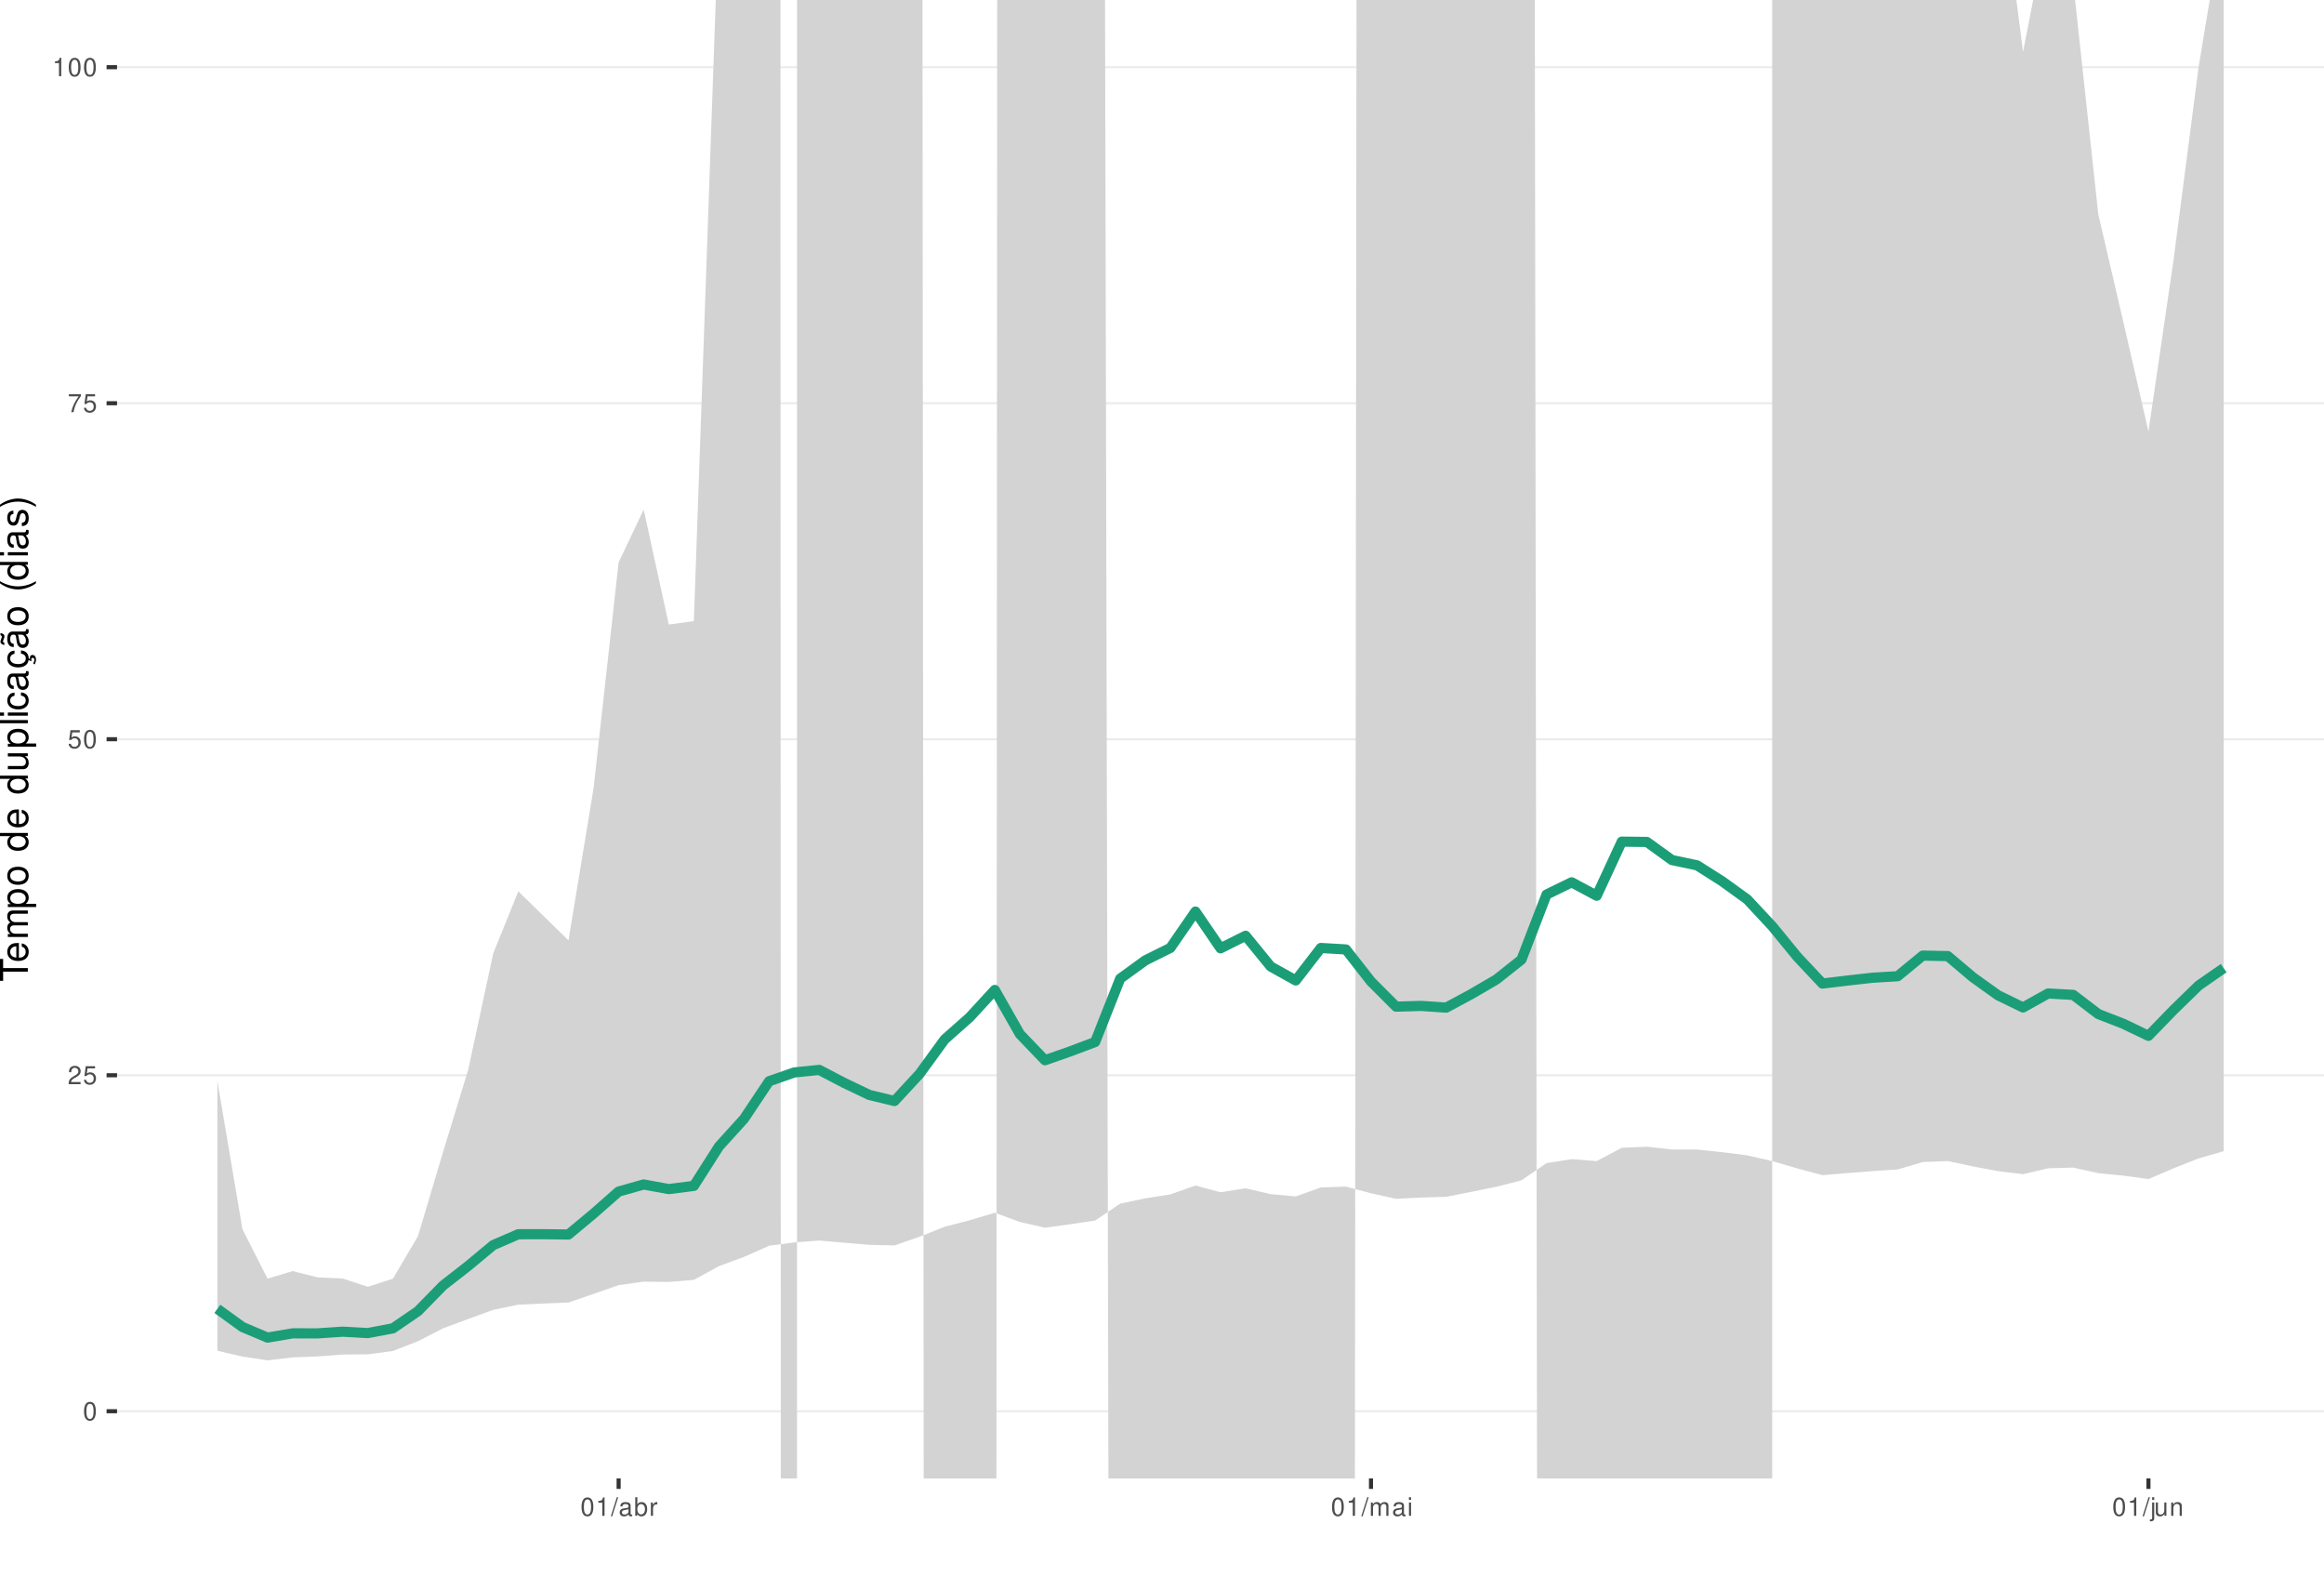
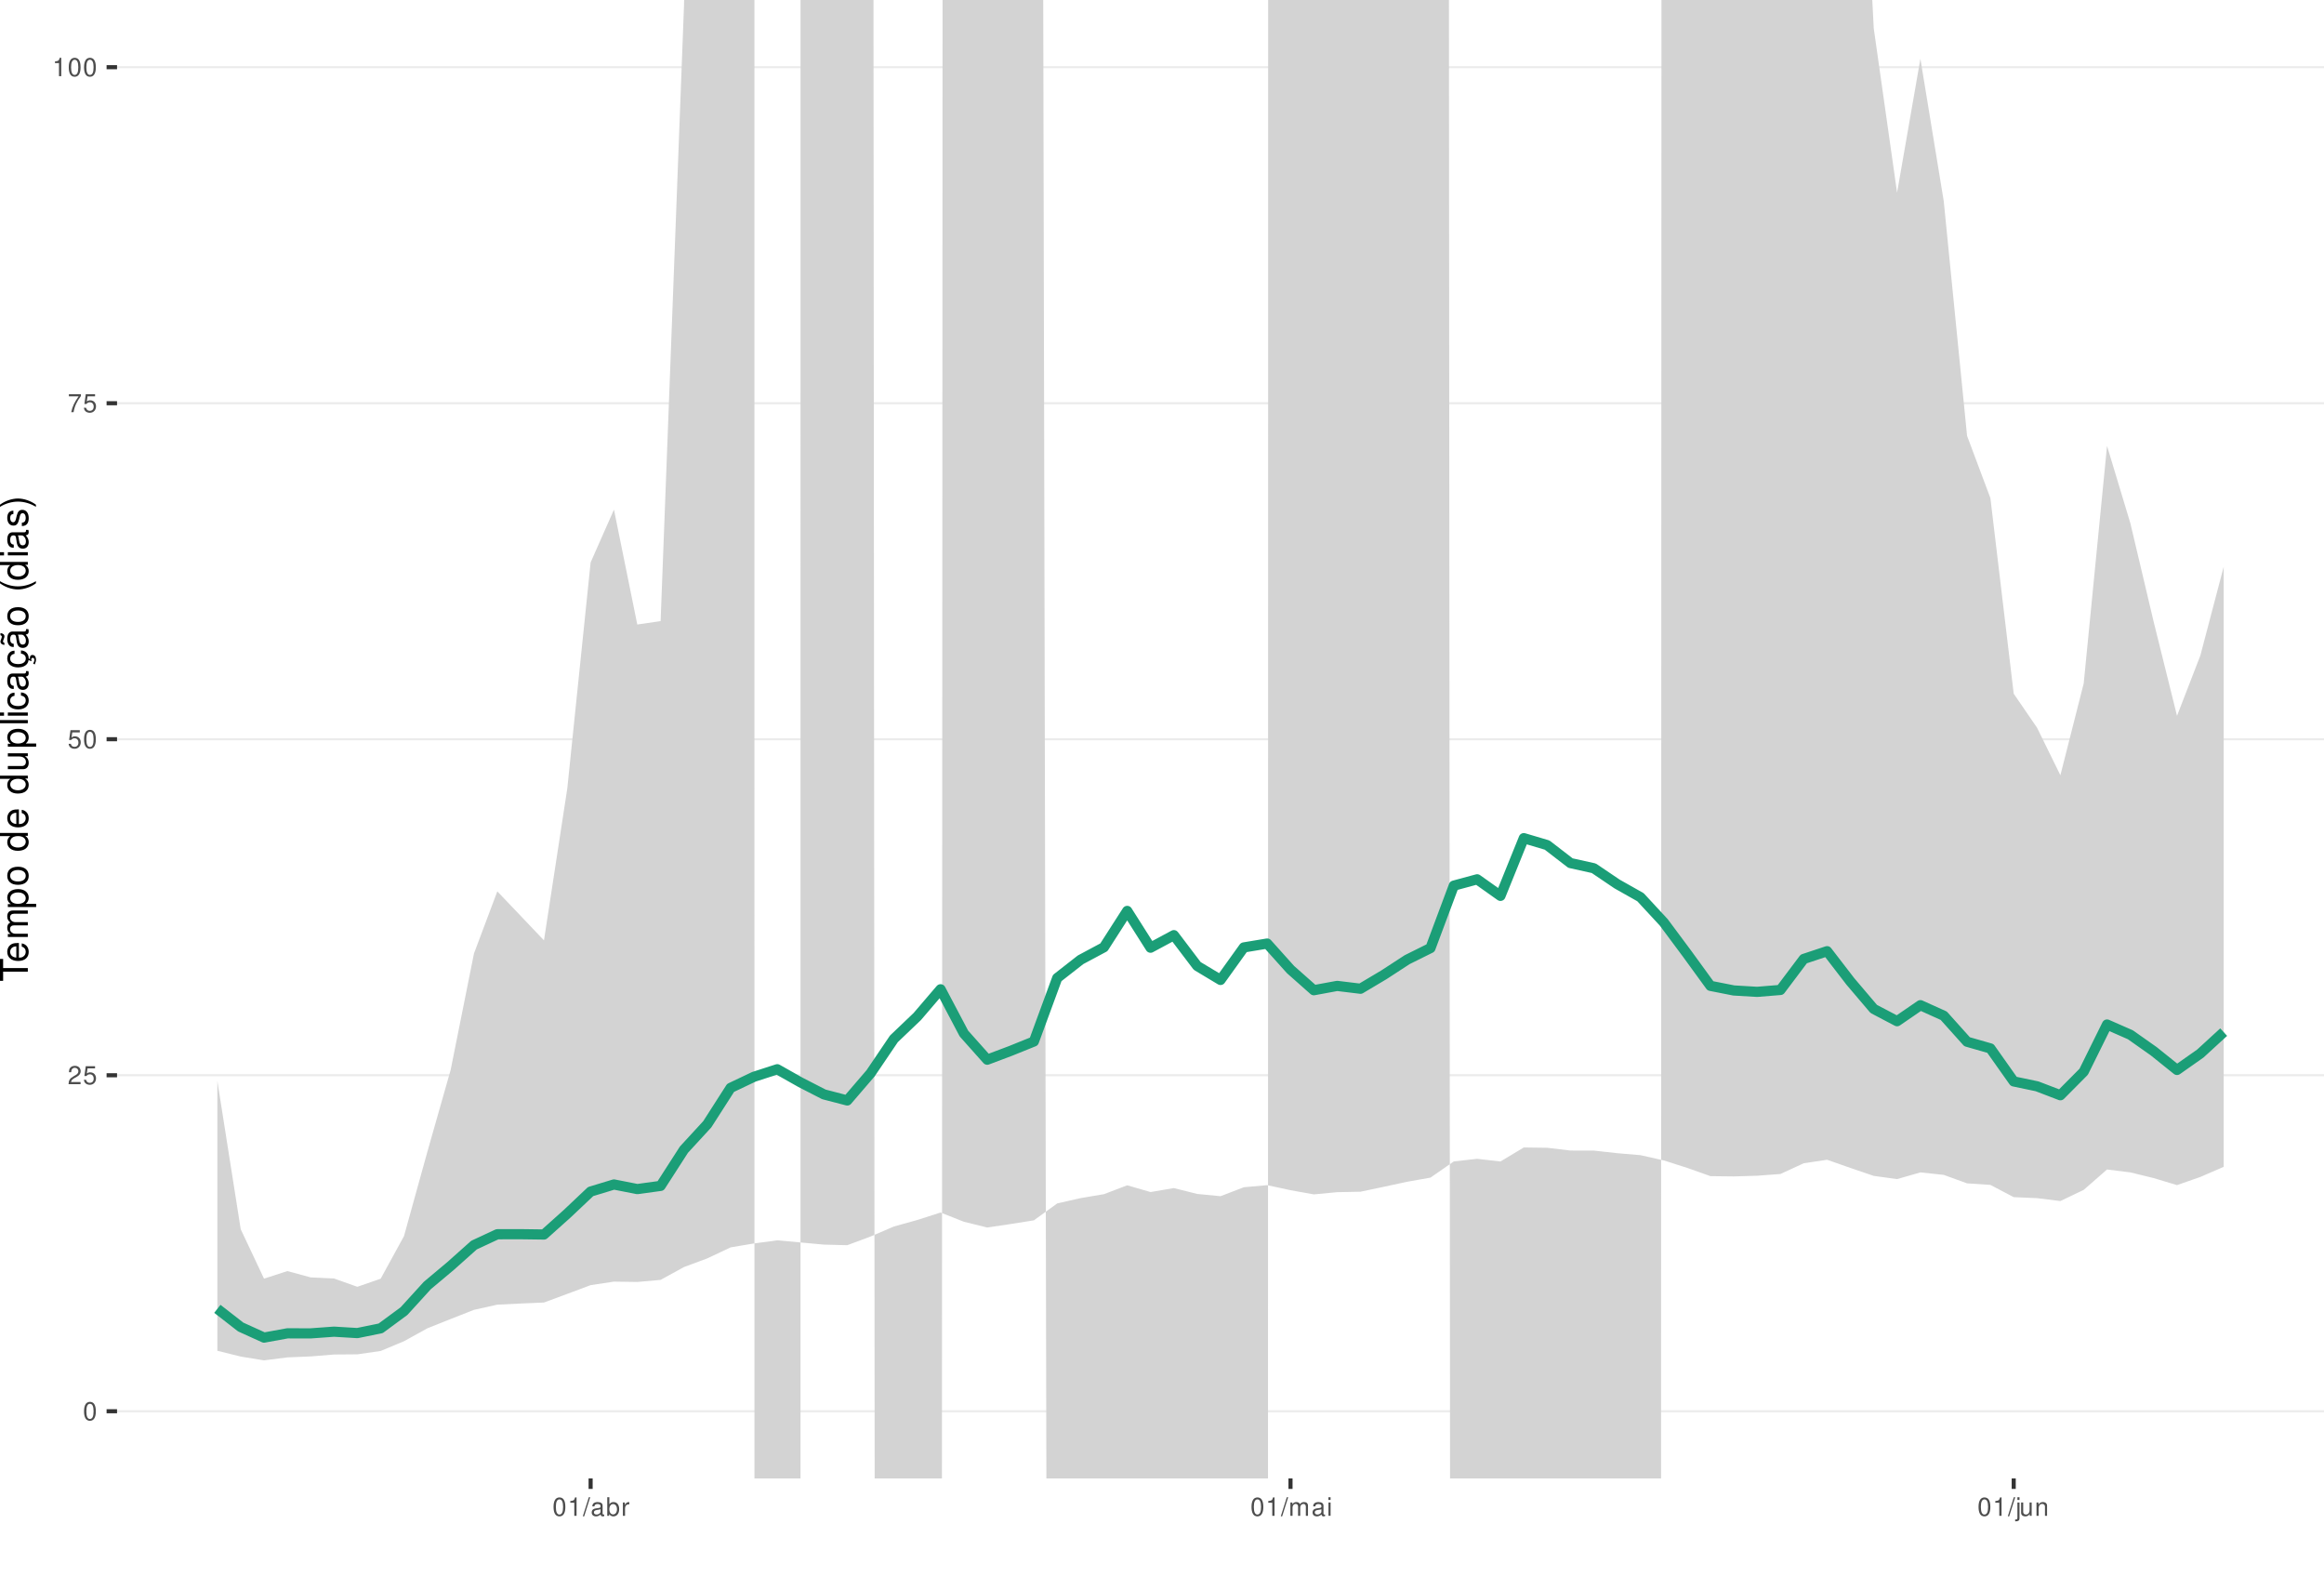
<svg xmlns="http://www.w3.org/2000/svg" xmlns:xlink="http://www.w3.org/1999/xlink" width="609pt" height="413pt" viewBox="0 0 609 413" version="1.1">
  <defs>
    <g>
      <symbol overflow="visible" id="glyph0-0">
        <path style="stroke:none;" d="" />
      </symbol>
      <symbol overflow="visible" id="glyph0-1">
        <path style="stroke:none;" d="M 1.828 -4.812 C 1.391 -4.812 0.984 -4.609 0.75 -4.281 C 0.438 -3.859 0.281 -3.219 0.281 -2.328 C 0.281 -0.703 0.812 0.156 1.828 0.156 C 2.828 0.156 3.375 -0.703 3.375 -2.297 C 3.375 -3.219 3.234 -3.844 2.922 -4.281 C 2.672 -4.625 2.281 -4.812 1.828 -4.812 Z M 1.828 -4.297 C 2.469 -4.297 2.781 -3.641 2.781 -2.344 C 2.781 -0.969 2.469 -0.328 1.812 -0.328 C 1.203 -0.328 0.891 -1 0.891 -2.328 C 0.891 -3.641 1.203 -4.297 1.828 -4.297 Z M 1.828 -4.297 " />
      </symbol>
      <symbol overflow="visible" id="glyph0-2">
        <path style="stroke:none;" d="M 3.375 -0.578 L 0.891 -0.578 C 0.938 -0.984 1.156 -1.234 1.734 -1.578 L 2.406 -1.953 C 3.062 -2.328 3.406 -2.812 3.406 -3.406 C 3.406 -3.812 3.234 -4.188 2.969 -4.438 C 2.688 -4.688 2.344 -4.812 1.891 -4.812 C 1.297 -4.812 0.844 -4.594 0.578 -4.188 C 0.422 -3.938 0.344 -3.641 0.328 -3.141 L 0.922 -3.141 C 0.938 -3.469 0.984 -3.672 1.062 -3.828 C 1.219 -4.125 1.516 -4.297 1.875 -4.297 C 2.406 -4.297 2.797 -3.906 2.797 -3.391 C 2.797 -3.016 2.578 -2.672 2.156 -2.438 L 1.547 -2.078 C 0.562 -1.516 0.281 -1.062 0.219 0 L 3.375 0 Z M 3.375 -0.578 " />
      </symbol>
      <symbol overflow="visible" id="glyph0-3">
        <path style="stroke:none;" d="M 3.172 -4.719 L 0.734 -4.719 L 0.375 -2.156 L 0.922 -2.156 C 1.188 -2.469 1.422 -2.594 1.797 -2.594 C 2.422 -2.594 2.812 -2.156 2.812 -1.453 C 2.812 -0.781 2.422 -0.359 1.781 -0.359 C 1.266 -0.359 0.953 -0.625 0.812 -1.156 L 0.234 -1.156 C 0.312 -0.766 0.375 -0.578 0.516 -0.406 C 0.781 -0.047 1.266 0.156 1.797 0.156 C 2.75 0.156 3.422 -0.547 3.422 -1.531 C 3.422 -2.469 2.797 -3.109 1.891 -3.109 C 1.562 -3.109 1.297 -3.016 1.016 -2.828 L 1.203 -4.141 L 3.172 -4.141 Z M 3.172 -4.719 " />
      </symbol>
      <symbol overflow="visible" id="glyph0-4">
        <path style="stroke:none;" d="M 3.469 -4.719 L 0.312 -4.719 L 0.312 -4.141 L 2.859 -4.141 C 1.734 -2.531 1.266 -1.547 0.922 0 L 1.547 0 C 1.797 -1.516 2.391 -2.812 3.469 -4.234 Z M 3.469 -4.719 " />
      </symbol>
      <symbol overflow="visible" id="glyph0-5">
        <path style="stroke:none;" d="M 1.719 -3.422 L 1.719 0 L 2.312 0 L 2.312 -4.812 L 1.922 -4.812 C 1.719 -4.078 1.578 -3.969 0.672 -3.859 L 0.672 -3.422 Z M 1.719 -3.422 " />
      </symbol>
      <symbol overflow="visible" id="glyph0-6">
        <path style="stroke:none;" d="M 1.531 -4.859 L -0.047 0.141 L 0.312 0.141 L 1.891 -4.859 Z M 1.531 -4.859 " />
      </symbol>
      <symbol overflow="visible" id="glyph0-7">
        <path style="stroke:none;" d="M 3.562 -0.328 C 3.5 -0.312 3.469 -0.312 3.438 -0.312 C 3.25 -0.312 3.141 -0.406 3.141 -0.578 L 3.141 -2.641 C 3.141 -3.25 2.688 -3.594 1.828 -3.594 C 1.312 -3.594 0.906 -3.438 0.672 -3.188 C 0.516 -3 0.453 -2.797 0.438 -2.453 L 0.984 -2.453 C 1.031 -2.875 1.297 -3.078 1.812 -3.078 C 2.312 -3.078 2.594 -2.891 2.594 -2.562 L 2.594 -2.406 C 2.578 -2.172 2.469 -2.078 2.016 -2.031 C 1.219 -1.922 1.109 -1.891 0.891 -1.812 C 0.484 -1.641 0.281 -1.328 0.281 -0.875 C 0.281 -0.25 0.719 0.156 1.422 0.156 C 1.859 0.156 2.219 0 2.609 -0.359 C 2.656 0 2.828 0.156 3.188 0.156 C 3.297 0.156 3.375 0.141 3.562 0.094 Z M 2.594 -1.094 C 2.594 -0.906 2.531 -0.797 2.375 -0.641 C 2.141 -0.438 1.875 -0.328 1.547 -0.328 C 1.109 -0.328 0.859 -0.547 0.859 -0.891 C 0.859 -1.266 1.094 -1.438 1.703 -1.531 C 2.297 -1.609 2.406 -1.641 2.594 -1.719 Z M 2.594 -1.094 " />
      </symbol>
      <symbol overflow="visible" id="glyph0-8">
        <path style="stroke:none;" d="M 0.359 -4.859 L 0.359 0 L 0.859 0 L 0.859 -0.453 C 1.125 -0.047 1.484 0.156 1.969 0.156 C 2.875 0.156 3.484 -0.594 3.484 -1.75 C 3.484 -2.891 2.922 -3.594 1.984 -3.594 C 1.516 -3.594 1.172 -3.406 0.906 -3.016 L 0.906 -4.859 Z M 1.891 -3.062 C 2.5 -3.062 2.906 -2.531 2.906 -1.703 C 2.906 -0.906 2.484 -0.359 1.891 -0.359 C 1.297 -0.359 0.906 -0.906 0.906 -1.719 C 0.906 -2.531 1.297 -3.062 1.891 -3.062 Z M 1.891 -3.062 " />
      </symbol>
      <symbol overflow="visible" id="glyph0-9">
        <path style="stroke:none;" d="M 0.453 -3.484 L 0.453 0 L 1.016 0 L 1.016 -1.812 C 1.031 -2.656 1.375 -3.016 2.141 -3 L 2.141 -3.562 C 2.047 -3.578 1.984 -3.594 1.922 -3.594 C 1.562 -3.594 1.297 -3.375 0.969 -2.859 L 0.969 -3.484 Z M 0.453 -3.484 " />
      </symbol>
      <symbol overflow="visible" id="glyph0-10">
        <path style="stroke:none;" d="M 0.469 -3.484 L 0.469 0 L 1.031 0 L 1.031 -2.188 C 1.031 -2.703 1.391 -3.109 1.844 -3.109 C 2.25 -3.109 2.484 -2.844 2.484 -2.406 L 2.484 0 L 3.047 0 L 3.047 -2.188 C 3.047 -2.703 3.422 -3.109 3.875 -3.109 C 4.266 -3.109 4.516 -2.844 4.516 -2.406 L 4.516 0 L 5.078 0 L 5.078 -2.609 C 5.078 -3.234 4.719 -3.594 4.062 -3.594 C 3.594 -3.594 3.312 -3.453 2.984 -3.062 C 2.781 -3.422 2.5 -3.594 2.047 -3.594 C 1.578 -3.594 1.266 -3.422 0.984 -3 L 0.984 -3.484 Z M 0.469 -3.484 " />
      </symbol>
      <symbol overflow="visible" id="glyph0-11">
        <path style="stroke:none;" d="M 1 -3.484 L 0.453 -3.484 L 0.453 0 L 1 0 Z M 1 -4.859 L 0.438 -4.859 L 0.438 -4.156 L 1 -4.156 Z M 1 -4.859 " />
      </symbol>
      <symbol overflow="visible" id="glyph0-12">
        <path style="stroke:none;" d="M 0.469 -3.484 L 0.469 0.5 C 0.469 0.859 0.359 0.969 0.016 0.969 C -0.031 0.969 -0.047 0.969 -0.125 0.953 L -0.125 1.438 C -0.047 1.438 -0.016 1.453 0.062 1.453 C 0.688 1.453 1.016 1.203 1.016 0.719 L 1.016 -3.484 Z M 1.016 -4.859 L 0.469 -4.859 L 0.469 -4.156 L 1.016 -4.156 Z M 1.016 -4.859 " />
      </symbol>
      <symbol overflow="visible" id="glyph0-13">
        <path style="stroke:none;" d="M 3.203 0 L 3.203 -3.484 L 2.656 -3.484 L 2.656 -1.516 C 2.656 -0.797 2.281 -0.328 1.703 -0.328 C 1.266 -0.328 0.984 -0.594 0.984 -1.016 L 0.984 -3.484 L 0.438 -3.484 L 0.438 -0.797 C 0.438 -0.219 0.859 0.156 1.547 0.156 C 2.062 0.156 2.391 -0.031 2.703 -0.484 L 2.703 0 Z M 3.203 0 " />
      </symbol>
      <symbol overflow="visible" id="glyph0-14">
        <path style="stroke:none;" d="M 0.469 -3.484 L 0.469 0 L 1.031 0 L 1.031 -1.922 C 1.031 -2.641 1.391 -3.109 1.969 -3.109 C 2.406 -3.109 2.688 -2.828 2.688 -2.422 L 2.688 0 L 3.234 0 L 3.234 -2.641 C 3.234 -3.219 2.812 -3.594 2.141 -3.594 C 1.625 -3.594 1.281 -3.391 0.984 -2.906 L 0.984 -3.484 Z M 0.469 -3.484 " />
      </symbol>
      <symbol overflow="visible" id="glyph1-0">
        <path style="stroke:none;" d="" />
      </symbol>
      <symbol overflow="visible" id="glyph1-1">
        <path style="stroke:none;" d="M -6.469 -3.547 L -6.469 -5.938 L -7.297 -5.938 L -7.297 -0.203 L -6.469 -0.203 L -6.469 -2.609 L 0 -2.609 L 0 -3.547 Z M -6.469 -3.547 " />
      </symbol>
      <symbol overflow="visible" id="glyph1-2">
        <path style="stroke:none;" d="M -2.344 -5.125 C -3.141 -5.125 -3.625 -5.062 -4.016 -4.922 C -4.875 -4.578 -5.391 -3.781 -5.391 -2.797 C -5.391 -1.344 -4.281 -0.406 -2.547 -0.406 C -0.812 -0.406 0.234 -1.297 0.234 -2.781 C 0.234 -3.984 -0.453 -4.812 -1.594 -5.016 L -1.594 -4.188 C -0.906 -3.953 -0.547 -3.484 -0.547 -2.812 C -0.547 -2.281 -0.781 -1.828 -1.219 -1.547 C -1.516 -1.344 -1.812 -1.281 -2.344 -1.266 Z M -3.016 -1.297 C -3.984 -1.359 -4.625 -1.953 -4.625 -2.797 C -4.625 -3.641 -3.953 -4.234 -3.016 -4.234 Z M -3.016 -1.297 " />
      </symbol>
      <symbol overflow="visible" id="glyph1-3">
        <path style="stroke:none;" d="M -5.234 -0.703 L 0 -0.703 L 0 -1.547 L -3.297 -1.547 C -4.047 -1.547 -4.656 -2.094 -4.656 -2.766 C -4.656 -3.391 -4.281 -3.734 -3.609 -3.734 L 0 -3.734 L 0 -4.578 L -3.297 -4.578 C -4.047 -4.578 -4.656 -5.125 -4.656 -5.812 C -4.656 -6.422 -4.266 -6.781 -3.609 -6.781 L 0 -6.781 L 0 -7.625 L -3.938 -7.625 C -4.875 -7.625 -5.391 -7.078 -5.391 -6.094 C -5.391 -5.406 -5.188 -4.984 -4.594 -4.484 C -5.156 -4.188 -5.391 -3.766 -5.391 -3.078 C -5.391 -2.375 -5.125 -1.906 -4.5 -1.469 L -5.234 -1.469 Z M -5.234 -0.703 " />
      </symbol>
      <symbol overflow="visible" id="glyph1-4">
        <path style="stroke:none;" d="M 2.188 -0.547 L 2.188 -1.375 L -0.547 -1.375 C -0.016 -1.812 0.234 -2.312 0.234 -2.984 C 0.234 -4.344 -0.859 -5.234 -2.531 -5.234 C -4.297 -5.234 -5.391 -4.375 -5.391 -2.984 C -5.391 -2.266 -5.062 -1.703 -4.453 -1.312 L -5.234 -1.312 L -5.234 -0.547 Z M -4.609 -2.844 C -4.609 -3.766 -3.797 -4.359 -2.547 -4.359 C -1.359 -4.359 -0.547 -3.75 -0.547 -2.844 C -0.547 -1.953 -1.344 -1.375 -2.578 -1.375 C -3.812 -1.375 -4.609 -1.953 -4.609 -2.844 Z M -4.609 -2.844 " />
      </symbol>
      <symbol overflow="visible" id="glyph1-5">
        <path style="stroke:none;" d="M -5.391 -2.719 C -5.391 -1.234 -4.344 -0.359 -2.578 -0.359 C -0.812 -0.359 0.234 -1.234 0.234 -2.734 C 0.234 -4.203 -0.812 -5.094 -2.547 -5.094 C -4.359 -5.094 -5.391 -4.234 -5.391 -2.719 Z M -4.625 -2.734 C -4.625 -3.672 -3.844 -4.234 -2.547 -4.234 C -1.312 -4.234 -0.547 -3.656 -0.547 -2.734 C -0.547 -1.797 -1.312 -1.234 -2.578 -1.234 C -3.844 -1.234 -4.625 -1.797 -4.625 -2.734 Z M -4.625 -2.734 " />
      </symbol>
      <symbol overflow="visible" id="glyph1-6">
        <path style="stroke:none;" d="" />
      </symbol>
      <symbol overflow="visible" id="glyph1-7">
        <path style="stroke:none;" d="M -7.297 -4.953 L -7.297 -4.125 L -4.578 -4.125 C -5.109 -3.766 -5.391 -3.203 -5.391 -2.516 C -5.391 -1.156 -4.297 -0.266 -2.625 -0.266 C -0.859 -0.266 0.234 -1.125 0.234 -2.547 C 0.234 -3.266 -0.047 -3.766 -0.688 -4.203 L 0 -4.203 L 0 -4.953 Z M -4.609 -2.656 C -4.609 -3.547 -3.812 -4.125 -2.562 -4.125 C -1.344 -4.125 -0.547 -3.547 -0.547 -2.656 C -0.547 -1.734 -1.359 -1.125 -2.578 -1.125 C -3.797 -1.125 -4.609 -1.734 -4.609 -2.656 Z M -4.609 -2.656 " />
      </symbol>
      <symbol overflow="visible" id="glyph1-8">
        <path style="stroke:none;" d="M 0 -4.812 L -5.234 -4.812 L -5.234 -3.984 L -2.266 -3.984 C -1.203 -3.984 -0.5 -3.438 -0.5 -2.562 C -0.5 -1.906 -0.906 -1.484 -1.531 -1.484 L -5.234 -1.484 L -5.234 -0.656 L -1.203 -0.656 C -0.328 -0.656 0.234 -1.297 0.234 -2.312 C 0.234 -3.094 -0.047 -3.578 -0.734 -4.062 L 0 -4.062 Z M 0 -4.812 " />
      </symbol>
      <symbol overflow="visible" id="glyph1-9">
        <path style="stroke:none;" d="M -7.297 -1.516 L -7.297 -0.688 L 0 -0.688 L 0 -1.516 Z M -7.297 -1.516 " />
      </symbol>
      <symbol overflow="visible" id="glyph1-10">
        <path style="stroke:none;" d="M -5.234 -1.5 L -5.234 -0.672 L 0 -0.672 L 0 -1.5 Z M -7.297 -1.5 L -7.297 -0.656 L -6.234 -0.656 L -6.234 -1.5 Z M -7.297 -1.5 " />
      </symbol>
      <symbol overflow="visible" id="glyph1-11">
        <path style="stroke:none;" d="M -3.484 -4.703 C -3.984 -4.672 -4.312 -4.562 -4.609 -4.359 C -5.094 -4 -5.391 -3.375 -5.391 -2.641 C -5.391 -1.219 -4.266 -0.312 -2.531 -0.312 C -0.844 -0.312 0.234 -1.203 0.234 -2.625 C 0.234 -3.875 -0.516 -4.672 -1.797 -4.766 L -1.797 -3.938 C -0.953 -3.797 -0.547 -3.359 -0.547 -2.656 C -0.547 -1.734 -1.297 -1.188 -2.531 -1.188 C -3.844 -1.188 -4.625 -1.719 -4.625 -2.625 C -4.625 -3.328 -4.203 -3.766 -3.484 -3.875 Z M -3.484 -4.703 " />
      </symbol>
      <symbol overflow="visible" id="glyph1-12">
        <path style="stroke:none;" d="M -0.484 -5.344 C -0.469 -5.266 -0.469 -5.219 -0.469 -5.172 C -0.469 -4.875 -0.625 -4.719 -0.875 -4.719 L -3.953 -4.719 C -4.891 -4.719 -5.391 -4.047 -5.391 -2.75 C -5.391 -1.984 -5.172 -1.375 -4.781 -1.016 C -4.516 -0.766 -4.203 -0.672 -3.688 -0.656 L -3.688 -1.484 C -4.328 -1.562 -4.625 -1.938 -4.625 -2.719 C -4.625 -3.484 -4.344 -3.891 -3.844 -3.891 L -3.625 -3.891 C -3.266 -3.875 -3.125 -3.703 -3.047 -3.016 C -2.891 -1.844 -2.844 -1.656 -2.719 -1.344 C -2.453 -0.734 -2 -0.422 -1.312 -0.422 C -0.375 -0.422 0.234 -1.078 0.234 -2.141 C 0.234 -2.797 0 -3.328 -0.547 -3.922 C 0 -3.984 0.234 -4.234 0.234 -4.781 C 0.234 -4.953 0.203 -5.062 0.141 -5.344 Z M -1.656 -3.891 C -1.375 -3.891 -1.203 -3.812 -0.969 -3.562 C -0.656 -3.219 -0.5 -2.812 -0.5 -2.312 C -0.5 -1.672 -0.812 -1.297 -1.344 -1.297 C -1.891 -1.297 -2.172 -1.656 -2.297 -2.547 C -2.422 -3.438 -2.453 -3.609 -2.594 -3.891 Z M -1.656 -3.891 " />
      </symbol>
      <symbol overflow="visible" id="glyph1-13">
        <path style="stroke:none;" d="M 0.234 -2.641 C 0.234 -3.875 -0.547 -4.703 -1.797 -4.766 L -1.797 -3.938 C -0.953 -3.797 -0.531 -3.359 -0.531 -2.656 C -0.531 -1.734 -1.281 -1.188 -2.516 -1.188 C -3.844 -1.188 -4.625 -1.719 -4.625 -2.625 C -4.625 -3.328 -4.203 -3.766 -3.484 -3.875 L -3.484 -4.703 C -3.984 -4.672 -4.312 -4.562 -4.609 -4.359 C -5.094 -4 -5.391 -3.375 -5.391 -2.641 C -5.391 -1.219 -4.266 -0.312 -2.531 -0.312 C -1.469 -0.312 -0.625 -0.672 -0.156 -1.312 C 0.047 -1.594 0.125 -1.812 0.203 -2.25 L 0.922 -1.938 L 0.984 -2.062 C 0.938 -2.188 0.906 -2.25 0.906 -2.375 C 0.906 -2.656 1.047 -2.828 1.281 -2.828 C 1.547 -2.828 1.734 -2.594 1.734 -2.297 C 1.734 -2.031 1.672 -1.844 1.438 -1.406 L 1.406 -1.312 L 1.812 -1.094 C 2.078 -1.75 2.141 -1.953 2.141 -2.344 C 2.141 -3.109 1.781 -3.578 1.203 -3.578 C 0.781 -3.578 0.547 -3.297 0.547 -2.797 C 0.547 -2.703 0.547 -2.641 0.562 -2.516 Z M 0.234 -2.641 " />
      </symbol>
      <symbol overflow="visible" id="glyph1-14">
        <path style="stroke:none;" d="M -0.484 -5.344 C -0.469 -5.266 -0.469 -5.219 -0.469 -5.172 C -0.469 -4.875 -0.625 -4.719 -0.875 -4.719 L -3.953 -4.719 C -4.891 -4.719 -5.391 -4.047 -5.391 -2.75 C -5.391 -1.984 -5.172 -1.375 -4.781 -1.016 C -4.516 -0.766 -4.203 -0.672 -3.688 -0.656 L -3.688 -1.484 C -4.328 -1.562 -4.625 -1.938 -4.625 -2.719 C -4.625 -3.484 -4.344 -3.891 -3.844 -3.891 L -3.625 -3.891 C -3.266 -3.875 -3.125 -3.703 -3.047 -3.016 C -2.891 -1.844 -2.844 -1.656 -2.719 -1.344 C -2.453 -0.734 -2 -0.422 -1.312 -0.422 C -0.375 -0.422 0.234 -1.078 0.234 -2.141 C 0.234 -2.797 0 -3.328 -0.547 -3.922 C 0 -3.984 0.234 -4.234 0.234 -4.781 C 0.234 -4.953 0.203 -5.062 0.141 -5.344 Z M -1.656 -3.891 C -1.375 -3.891 -1.203 -3.812 -0.969 -3.562 C -0.656 -3.219 -0.5 -2.812 -0.5 -2.312 C -0.5 -1.672 -0.812 -1.297 -1.344 -1.297 C -1.891 -1.297 -2.172 -1.656 -2.297 -2.547 C -2.422 -3.438 -2.453 -3.609 -2.594 -3.891 Z M -7.172 -3.75 C -6.922 -3.672 -6.812 -3.547 -6.812 -3.375 C -6.812 -3.25 -6.875 -2.984 -6.984 -2.734 C -7.156 -2.312 -7.172 -2.25 -7.172 -2.047 C -7.172 -1.594 -6.797 -1.297 -6.141 -1.188 L -6.141 -1.766 C -6.375 -1.812 -6.5 -1.938 -6.5 -2.094 C -6.5 -2.203 -6.469 -2.344 -6.375 -2.578 C -6.156 -3.156 -6.125 -3.234 -6.125 -3.438 C -6.125 -3.922 -6.484 -4.219 -7.172 -4.312 Z M -7.172 -3.75 " />
      </symbol>
      <symbol overflow="visible" id="glyph1-15">
        <path style="stroke:none;" d="M -7.297 -2.359 C -5.984 -1.359 -4.156 -0.734 -2.594 -0.734 C -1.016 -0.734 0.812 -1.359 2.125 -2.359 L 2.125 -2.906 C 0.688 -2.031 -0.984 -1.547 -2.594 -1.547 C -4.188 -1.547 -5.875 -2.031 -7.297 -2.906 Z M -7.297 -2.359 " />
      </symbol>
      <symbol overflow="visible" id="glyph1-16">
        <path style="stroke:none;" d="M -3.781 -4.375 C -4.812 -4.375 -5.391 -3.688 -5.391 -2.484 C -5.391 -1.266 -4.766 -0.469 -3.797 -0.469 C -2.969 -0.469 -2.578 -0.891 -2.281 -2.125 L -2.094 -2.906 C -1.953 -3.484 -1.734 -3.719 -1.375 -3.719 C -0.875 -3.719 -0.547 -3.234 -0.547 -2.5 C -0.547 -2.047 -0.672 -1.672 -0.891 -1.453 C -1.047 -1.328 -1.188 -1.266 -1.562 -1.219 L -1.562 -0.344 C -0.344 -0.375 0.234 -1.062 0.234 -2.438 C 0.234 -3.75 -0.422 -4.594 -1.438 -4.594 C -2.203 -4.594 -2.641 -4.156 -2.891 -3.109 L -3.078 -2.312 C -3.234 -1.625 -3.453 -1.344 -3.828 -1.344 C -4.312 -1.344 -4.625 -1.766 -4.625 -2.453 C -4.625 -3.125 -4.328 -3.484 -3.781 -3.5 Z M -3.781 -4.375 " />
      </symbol>
      <symbol overflow="visible" id="glyph1-17">
        <path style="stroke:none;" d="M 2.125 -0.938 C 0.812 -1.938 -1.016 -2.562 -2.578 -2.562 C -4.156 -2.562 -5.984 -1.938 -7.297 -0.938 L -7.297 -0.375 C -5.859 -1.266 -4.188 -1.75 -2.578 -1.75 C -0.984 -1.75 0.703 -1.266 2.125 -0.375 Z M 2.125 -0.938 " />
      </symbol>
    </g>
    <clipPath id="clip1">
      <path d="M 30.672 0 L 609 0 L 609 387.328 L 30.672 387.328 Z M 30.672 0 " />
    </clipPath>
    <clipPath id="clip2">
      <path d="M 30.672 369 L 609 369 L 609 370 L 30.672 370 Z M 30.672 369 " />
    </clipPath>
    <clipPath id="clip3">
      <path d="M 30.672 281 L 609 281 L 609 282 L 30.672 282 Z M 30.672 281 " />
    </clipPath>
    <clipPath id="clip4">
      <path d="M 30.672 193 L 609 193 L 609 194 L 30.672 194 Z M 30.672 193 " />
    </clipPath>
    <clipPath id="clip5">
      <path d="M 30.672 105 L 609 105 L 609 106 L 30.672 106 Z M 30.672 105 " />
    </clipPath>
    <clipPath id="clip6">
      <path d="M 30.672 17 L 609 17 L 609 18 L 30.672 18 Z M 30.672 17 " />
    </clipPath>
    <clipPath id="clip7">
      <path d="M 56 0 L 583 0 L 583 387.328 L 56 387.328 Z M 56 0 " />
    </clipPath>
  </defs>
  <g id="surface36">
    <rect x="0" y="0" width="609" height="413" style="fill:rgb(100%,100%,100%);fill-opacity:1;stroke:none;" />
    <rect x="0" y="0" width="609" height="413" style="fill:rgb(100%,100%,100%);fill-opacity:1;stroke:none;" />
    <path style="fill:none;stroke-width:1.067;stroke-linecap:round;stroke-linejoin:round;stroke:rgb(100%,100%,100%);stroke-opacity:1;stroke-miterlimit:10;" d="M 0 413 L 609 413 L 609 0 L 0 0 Z M 0 413 " />
    <g clip-path="url(#clip1)" clip-rule="nonzero">
      <path style=" stroke:none;fill-rule:nonzero;fill:rgb(100%,100%,100%);fill-opacity:1;" d="M 30.672 387.328 L 609 387.328 L 609 0 L 30.672 0 Z M 30.672 387.328 " />
    </g>
    <g clip-path="url(#clip2)" clip-rule="nonzero">
      <path style="fill:none;stroke-width:0.533;stroke-linecap:butt;stroke-linejoin:round;stroke:rgb(92.157%,92.157%,92.157%);stroke-opacity:1;stroke-miterlimit:10;" d="M 30.672 369.723 L 609 369.723 " />
    </g>
    <g clip-path="url(#clip3)" clip-rule="nonzero">
      <path style="fill:none;stroke-width:0.533;stroke-linecap:butt;stroke-linejoin:round;stroke:rgb(92.157%,92.157%,92.157%);stroke-opacity:1;stroke-miterlimit:10;" d="M 30.672 281.695 L 609 281.695 " />
    </g>
    <g clip-path="url(#clip4)" clip-rule="nonzero">
      <path style="fill:none;stroke-width:0.533;stroke-linecap:butt;stroke-linejoin:round;stroke:rgb(92.157%,92.157%,92.157%);stroke-opacity:1;stroke-miterlimit:10;" d="M 30.672 193.664 L 609 193.664 " />
    </g>
    <g clip-path="url(#clip5)" clip-rule="nonzero">
      <path style="fill:none;stroke-width:0.533;stroke-linecap:butt;stroke-linejoin:round;stroke:rgb(92.157%,92.157%,92.157%);stroke-opacity:1;stroke-miterlimit:10;" d="M 30.672 105.637 L 609 105.637 " />
    </g>
    <g clip-path="url(#clip6)" clip-rule="nonzero">
      <path style="fill:none;stroke-width:0.533;stroke-linecap:butt;stroke-linejoin:round;stroke:rgb(92.157%,92.157%,92.157%);stroke-opacity:1;stroke-miterlimit:10;" d="M 30.672 17.605 L 609 17.605 " />
    </g>
    <g clip-path="url(#clip7)" clip-rule="nonzero">
-       <path style=" stroke:none;fill-rule:nonzero;fill:rgb(82.745%,82.745%,82.745%);fill-opacity:1;" d="M 56.957 283.184 L 63.531 322.02 L 70.102 334.984 L 76.676 332.996 L 83.246 334.652 L 89.82 334.941 L 96.391 337.117 L 102.961 335 L 109.535 323.832 L 116.105 301.789 L 122.68 280.289 L 129.25 249.785 L 135.82 233.523 L 142.395 239.934 L 148.965 246.363 L 155.539 206.551 L 162.109 147.344 L 168.68 133.508 L 175.254 163.609 L 181.824 162.719 L 187.566 0 L 204.516 0 L 204.617 413 L 208.852 413 L 208.871 0 L 241.738 0 L 242.074 413 L 261.105 413 L 261.309 0 L 289.574 0 L 290.523 413 L 355.023 413 L 355.469 0 L 402.191 0 L 402.82 413 L 464.395 413 L 464.398 0 L 528.383 0 L 530.137 13.578 L 532.777 0 L 543.777 0 L 549.852 56.145 L 556.426 84.383 L 562.996 113.043 L 569.57 68.145 L 576.141 17.578 L 579.051 0 L 582.711 0 L 582.711 301.594 L 576.141 303.48 L 569.57 306.074 L 562.996 308.898 L 556.426 307.996 L 549.852 307.344 L 543.281 305.891 L 536.707 306.074 L 530.137 307.613 L 523.566 306.816 L 516.992 305.582 L 510.422 304.168 L 503.848 304.434 L 497.277 306.383 L 490.707 306.805 L 484.133 307.324 L 477.562 307.871 L 470.988 306.105 L 464.418 304.188 L 457.848 302.684 L 451.273 301.844 L 444.703 301.156 L 438.129 301.148 L 431.559 300.414 L 424.984 300.703 L 418.414 304.188 L 411.844 303.676 L 405.27 304.715 L 398.699 309.223 L 392.125 310.914 L 385.555 312.242 L 378.984 313.543 L 372.41 313.738 L 365.84 314.074 L 359.266 312.609 L 352.695 310.871 L 346.125 311.09 L 339.551 313.438 L 332.98 312.84 L 326.406 311.309 L 319.836 312.348 L 313.266 310.586 L 306.691 312.91 L 300.121 313.941 L 293.547 315.332 L 286.977 319.758 L 280.402 320.73 L 273.832 321.641 L 267.262 320.137 L 260.688 317.723 L 254.117 319.68 L 247.543 321.383 L 240.973 324 L 234.402 326.277 L 227.828 326.129 L 221.258 325.566 L 214.684 325.004 L 208.113 325.496 L 201.543 326.359 L 194.969 329.281 L 188.398 331.703 L 181.824 335.305 L 175.254 335.852 L 168.68 335.762 L 162.109 336.684 L 155.539 338.969 L 148.965 341.238 L 142.395 341.5 L 135.82 341.797 L 129.25 343.152 L 122.68 345.559 L 116.105 347.996 L 109.535 351.375 L 102.961 353.93 L 96.391 354.812 L 89.82 354.859 L 83.246 355.359 L 76.676 355.613 L 70.102 356.391 L 63.531 355.395 L 56.957 353.875 Z M 56.957 283.184 " />
-     </g>
-     <path style="fill:none;stroke-width:2.667;stroke-linecap:butt;stroke-linejoin:round;stroke:rgb(10.588%,61.961%,46.667%);stroke-opacity:1;stroke-miterlimit:10;" d="M 56.957 342.891 L 63.531 347.652 L 70.102 350.426 L 76.676 349.312 L 83.246 349.32 L 89.82 348.875 L 96.391 349.242 L 102.961 347.996 L 109.535 343.492 L 116.105 336.777 L 122.68 331.652 L 129.25 326.195 L 135.82 323.348 L 142.395 323.336 L 148.965 323.418 L 155.539 317.945 L 162.109 312.168 L 168.68 310.312 L 175.254 311.52 L 181.824 310.68 L 188.398 300.359 L 194.969 293.109 L 201.543 283.266 L 208.113 280.969 L 214.684 280.293 L 221.258 283.73 L 227.828 286.863 L 234.402 288.445 L 240.973 281.34 L 247.543 272.32 L 254.117 266.492 L 260.688 259.348 L 267.262 270.918 L 273.832 277.762 L 280.402 275.461 L 286.977 272.992 L 293.547 256.383 L 300.121 251.609 L 306.691 248.336 L 313.266 238.816 L 319.836 248.438 L 326.406 245.156 L 332.98 253.207 L 339.551 256.863 L 346.125 248.352 L 352.695 248.738 L 359.266 257.137 L 365.84 263.723 L 372.41 263.531 L 378.984 263.977 L 385.555 260.445 L 392.125 256.609 L 398.699 251.395 L 405.27 234.352 L 411.844 231.148 L 418.414 234.664 L 424.984 220.492 L 431.559 220.57 L 438.129 225.32 L 444.703 226.699 L 451.273 230.867 L 457.848 235.609 L 464.418 242.656 L 470.988 250.676 L 477.562 257.676 L 484.133 256.883 L 490.707 256.148 L 497.277 255.754 L 503.848 250.348 L 510.422 250.48 L 516.992 256.027 L 523.566 260.738 L 530.137 263.938 L 536.707 260.273 L 543.281 260.645 L 549.852 265.656 L 556.426 268.215 L 562.996 271.367 L 569.57 264.598 L 576.141 258.203 L 582.711 253.637 " />
+       <path style=" stroke:none;fill-rule:nonzero;fill:rgb(82.745%,82.745%,82.745%);fill-opacity:1;" d="M 56.957 283.184 L 63.074 322.02 L 69.188 334.984 L 75.301 332.996 L 81.414 334.652 L 87.527 334.941 L 93.641 337.117 L 99.754 335 L 105.867 323.832 L 111.98 301.789 L 118.094 280.289 L 124.207 249.785 L 130.32 233.523 L 136.434 239.934 L 142.547 246.363 L 148.66 206.551 L 154.773 147.344 L 160.887 133.508 L 167 163.609 L 173.113 162.719 L 179.227 1.84 L 179.273 0 L 197.699 0 L 197.703 413 L 209.773 413 L 209.777 0 L 228.895 0 L 229.223 413 L 246.824 413 L 246.996 0 L 273.375 0 L 274.258 413 L 332.27 413 L 332.32 0 L 379.691 0 L 380.004 413 L 435.266 413 L 435.383 0 L 490.629 0 L 491.012 7.43 L 497.125 50.473 L 503.238 15.395 L 509.352 52.684 L 515.465 114.172 L 521.578 130.488 L 527.691 181.738 L 533.805 190.648 L 539.918 203.102 L 546.031 179.047 L 552.145 116.824 L 558.258 137.082 L 564.371 162.922 L 570.484 187.535 L 576.598 171.734 L 582.711 148.488 L 582.711 305.691 L 576.598 308.34 L 570.484 310.48 L 564.371 308.637 L 558.258 307.145 L 552.145 306.383 L 546.031 311.727 L 539.918 314.648 L 533.805 313.895 L 527.691 313.633 L 521.578 310.422 L 515.465 310.016 L 509.352 307.797 L 503.238 307.145 L 497.125 308.902 L 491.012 308.062 L 484.898 305.98 L 478.785 303.836 L 472.672 304.75 L 466.559 307.562 L 460.445 308.02 L 454.332 308.199 L 448.219 308.129 L 442.105 305.957 L 435.992 304.008 L 429.879 302.633 L 423.762 302.113 L 417.648 301.43 L 411.535 301.422 L 405.422 300.695 L 399.309 300.613 L 393.195 304.289 L 387.082 303.59 L 380.969 304.27 L 374.855 308.516 L 368.742 309.598 L 362.629 310.918 L 356.516 312.207 L 350.402 312.328 L 344.289 312.91 L 338.176 311.809 L 332.062 310.492 L 325.949 311.035 L 319.836 313.383 L 313.723 312.789 L 307.609 311.254 L 301.496 312.293 L 295.383 310.527 L 289.27 312.855 L 283.156 313.887 L 277.043 315.277 L 270.93 319.703 L 264.816 320.676 L 258.703 321.586 L 252.59 320.082 L 246.477 317.66 L 240.359 319.617 L 234.246 321.32 L 228.133 323.941 L 222.02 326.219 L 215.906 326.066 L 203.68 324.941 L 197.566 325.762 L 191.453 326.789 L 185.34 329.676 L 179.227 331.945 L 173.113 335.305 L 167 335.852 L 160.887 335.762 L 154.773 336.684 L 148.66 338.969 L 142.547 341.238 L 136.434 341.5 L 130.32 341.797 L 124.207 343.152 L 118.094 345.559 L 111.98 347.996 L 105.867 351.375 L 99.754 353.93 L 93.641 354.812 L 87.527 354.859 L 81.414 355.359 L 75.301 355.613 L 69.188 356.391 L 63.074 355.395 L 56.957 353.875 Z M 56.957 283.184 " />
+     </g>
+     <path style="fill:none;stroke-width:2.667;stroke-linecap:butt;stroke-linejoin:round;stroke:rgb(10.588%,61.961%,46.667%);stroke-opacity:1;stroke-miterlimit:10;" d="M 56.957 342.891 L 63.074 347.652 L 69.188 350.426 L 75.301 349.312 L 81.414 349.32 L 87.527 348.875 L 93.641 349.242 L 99.754 347.996 L 105.867 343.492 L 111.98 336.777 L 118.094 331.652 L 124.207 326.195 L 130.32 323.348 L 136.434 323.336 L 142.547 323.418 L 148.66 317.945 L 154.773 312.168 L 160.887 310.312 L 167 311.52 L 173.113 310.68 L 179.227 301.184 L 185.34 294.539 L 191.453 285.004 L 197.566 282.098 L 203.68 280.121 L 209.793 283.57 L 215.906 286.711 L 222.02 288.301 L 228.133 281.184 L 234.246 272.156 L 240.359 266.324 L 246.477 259.172 L 252.59 270.762 L 258.703 277.621 L 264.816 275.32 L 270.93 272.852 L 277.043 256.223 L 283.156 251.445 L 289.27 248.172 L 295.383 238.645 L 301.496 248.281 L 307.609 244.996 L 313.723 253.059 L 319.836 256.727 L 325.949 248.207 L 332.062 247.191 L 338.176 254.004 L 344.289 259.418 L 350.402 258.289 L 356.516 259.031 L 362.629 255.395 L 368.742 251.414 L 374.855 248.375 L 380.969 232.02 L 387.082 230.363 L 393.195 234.699 L 399.309 219.582 L 405.422 221.395 L 411.535 226.109 L 417.648 227.465 L 423.762 231.598 L 429.879 235.047 L 435.992 241.652 L 442.105 249.871 L 448.219 258.277 L 454.332 259.484 L 460.445 259.848 L 466.559 259.348 L 472.672 251.227 L 478.785 249.195 L 484.898 257.133 L 491.012 264.324 L 497.125 267.535 L 503.238 263.34 L 509.352 266.102 L 515.465 272.914 L 521.578 274.668 L 527.691 283.312 L 533.805 284.594 L 539.918 286.934 L 546.031 280.777 L 552.145 268.406 L 558.258 271.09 L 564.371 275.398 L 570.484 280.305 L 576.598 276.004 L 582.711 270.395 " />
    <g style="fill:rgb(30.196%,30.196%,30.196%);fill-opacity:1;">
      <use xlink:href="#glyph0-1" x="21.738" y="372.07" />
    </g>
    <g style="fill:rgb(30.196%,30.196%,30.196%);fill-opacity:1;">
      <use xlink:href="#glyph0-2" x="17.738" y="284.043" />
      <use xlink:href="#glyph0-3" x="21.738" y="284.043" />
    </g>
    <g style="fill:rgb(30.196%,30.196%,30.196%);fill-opacity:1;">
      <use xlink:href="#glyph0-3" x="17.738" y="196.012" />
      <use xlink:href="#glyph0-1" x="21.738" y="196.012" />
    </g>
    <g style="fill:rgb(30.196%,30.196%,30.196%);fill-opacity:1;">
      <use xlink:href="#glyph0-4" x="17.738" y="107.984" />
      <use xlink:href="#glyph0-3" x="21.738" y="107.984" />
    </g>
    <g style="fill:rgb(30.196%,30.196%,30.196%);fill-opacity:1;">
      <use xlink:href="#glyph0-5" x="13.738" y="19.953" />
      <use xlink:href="#glyph0-1" x="17.738" y="19.953" />
      <use xlink:href="#glyph0-1" x="21.738" y="19.953" />
    </g>
    <path style="fill:none;stroke-width:1.067;stroke-linecap:butt;stroke-linejoin:round;stroke:rgb(20%,20%,20%);stroke-opacity:1;stroke-miterlimit:10;" d="M 27.93 369.723 L 30.672 369.723 " />
    <path style="fill:none;stroke-width:1.067;stroke-linecap:butt;stroke-linejoin:round;stroke:rgb(20%,20%,20%);stroke-opacity:1;stroke-miterlimit:10;" d="M 27.93 281.695 L 30.672 281.695 " />
    <path style="fill:none;stroke-width:1.067;stroke-linecap:butt;stroke-linejoin:round;stroke:rgb(20%,20%,20%);stroke-opacity:1;stroke-miterlimit:10;" d="M 27.93 193.664 L 30.672 193.664 " />
    <path style="fill:none;stroke-width:1.067;stroke-linecap:butt;stroke-linejoin:round;stroke:rgb(20%,20%,20%);stroke-opacity:1;stroke-miterlimit:10;" d="M 27.93 105.637 L 30.672 105.637 " />
    <path style="fill:none;stroke-width:1.067;stroke-linecap:butt;stroke-linejoin:round;stroke:rgb(20%,20%,20%);stroke-opacity:1;stroke-miterlimit:10;" d="M 27.93 17.605 L 30.672 17.605 " />
-     <path style="fill:none;stroke-width:1.067;stroke-linecap:butt;stroke-linejoin:round;stroke:rgb(20%,20%,20%);stroke-opacity:1;stroke-miterlimit:10;" d="M 162.109 390.07 L 162.109 387.328 " />
-     <path style="fill:none;stroke-width:1.067;stroke-linecap:butt;stroke-linejoin:round;stroke:rgb(20%,20%,20%);stroke-opacity:1;stroke-miterlimit:10;" d="M 359.266 390.07 L 359.266 387.328 " />
-     <path style="fill:none;stroke-width:1.067;stroke-linecap:butt;stroke-linejoin:round;stroke:rgb(20%,20%,20%);stroke-opacity:1;stroke-miterlimit:10;" d="M 562.996 390.07 L 562.996 387.328 " />
-     <g style="fill:rgb(30.196%,30.196%,30.196%);fill-opacity:1;">
-       <use xlink:href="#glyph0-1" x="152.109" y="397.109" />
-       <use xlink:href="#glyph0-5" x="156.109" y="397.109" />
-       <use xlink:href="#glyph0-6" x="160.109" y="397.109" />
-       <use xlink:href="#glyph0-7" x="162.109" y="397.109" />
-       <use xlink:href="#glyph0-8" x="166.109" y="397.109" />
-       <use xlink:href="#glyph0-9" x="170.109" y="397.109" />
-     </g>
-     <g style="fill:rgb(30.196%,30.196%,30.196%);fill-opacity:1;">
-       <use xlink:href="#glyph0-1" x="348.766" y="397.109" />
-       <use xlink:href="#glyph0-5" x="352.766" y="397.109" />
-       <use xlink:href="#glyph0-6" x="356.766" y="397.109" />
-       <use xlink:href="#glyph0-10" x="358.766" y="397.109" />
-       <use xlink:href="#glyph0-7" x="364.766" y="397.109" />
-       <use xlink:href="#glyph0-11" x="368.766" y="397.109" />
-     </g>
-     <g style="fill:rgb(30.196%,30.196%,30.196%);fill-opacity:1;">
-       <use xlink:href="#glyph0-1" x="553.496" y="397.109" />
-       <use xlink:href="#glyph0-5" x="557.496" y="397.109" />
-       <use xlink:href="#glyph0-6" x="561.496" y="397.109" />
-       <use xlink:href="#glyph0-12" x="563.496" y="397.109" />
-       <use xlink:href="#glyph0-13" x="564.496" y="397.109" />
-       <use xlink:href="#glyph0-14" x="568.496" y="397.109" />
+     <path style="fill:none;stroke-width:1.067;stroke-linecap:butt;stroke-linejoin:round;stroke:rgb(20%,20%,20%);stroke-opacity:1;stroke-miterlimit:10;" d="M 154.773 390.07 L 154.773 387.328 " />
+     <path style="fill:none;stroke-width:1.067;stroke-linecap:butt;stroke-linejoin:round;stroke:rgb(20%,20%,20%);stroke-opacity:1;stroke-miterlimit:10;" d="M 338.176 390.07 L 338.176 387.328 " />
+     <path style="fill:none;stroke-width:1.067;stroke-linecap:butt;stroke-linejoin:round;stroke:rgb(20%,20%,20%);stroke-opacity:1;stroke-miterlimit:10;" d="M 527.691 390.07 L 527.691 387.328 " />
+     <g style="fill:rgb(30.196%,30.196%,30.196%);fill-opacity:1;">
+       <use xlink:href="#glyph0-1" x="144.773" y="397.109" />
+       <use xlink:href="#glyph0-5" x="148.773" y="397.109" />
+       <use xlink:href="#glyph0-6" x="152.773" y="397.109" />
+       <use xlink:href="#glyph0-7" x="154.773" y="397.109" />
+       <use xlink:href="#glyph0-8" x="158.773" y="397.109" />
+       <use xlink:href="#glyph0-9" x="162.773" y="397.109" />
+     </g>
+     <g style="fill:rgb(30.196%,30.196%,30.196%);fill-opacity:1;">
+       <use xlink:href="#glyph0-1" x="327.676" y="397.109" />
+       <use xlink:href="#glyph0-5" x="331.676" y="397.109" />
+       <use xlink:href="#glyph0-6" x="335.676" y="397.109" />
+       <use xlink:href="#glyph0-10" x="337.676" y="397.109" />
+       <use xlink:href="#glyph0-7" x="343.676" y="397.109" />
+       <use xlink:href="#glyph0-11" x="347.676" y="397.109" />
+     </g>
+     <g style="fill:rgb(30.196%,30.196%,30.196%);fill-opacity:1;">
+       <use xlink:href="#glyph0-1" x="518.191" y="397.109" />
+       <use xlink:href="#glyph0-5" x="522.191" y="397.109" />
+       <use xlink:href="#glyph0-6" x="526.191" y="397.109" />
+       <use xlink:href="#glyph0-12" x="528.191" y="397.109" />
+       <use xlink:href="#glyph0-13" x="529.191" y="397.109" />
+       <use xlink:href="#glyph0-14" x="533.191" y="397.109" />
    </g>
    <g style="fill:rgb(0%,0%,0%);fill-opacity:1;">
      <use xlink:href="#glyph1-1" x="7.29" y="257.164" />
      <use xlink:href="#glyph1-2" x="7.29" y="252.164" />
      <use xlink:href="#glyph1-3" x="7.29" y="246.164" />
      <use xlink:href="#glyph1-4" x="7.29" y="238.164" />
      <use xlink:href="#glyph1-5" x="7.29" y="232.164" />
      <use xlink:href="#glyph1-6" x="7.29" y="226.164" />
      <use xlink:href="#glyph1-7" x="7.29" y="223.164" />
      <use xlink:href="#glyph1-2" x="7.29" y="217.164" />
      <use xlink:href="#glyph1-6" x="7.29" y="211.164" />
      <use xlink:href="#glyph1-7" x="7.29" y="208.164" />
      <use xlink:href="#glyph1-8" x="7.29" y="202.164" />
      <use xlink:href="#glyph1-4" x="7.29" y="196.164" />
      <use xlink:href="#glyph1-9" x="7.29" y="190.164" />
      <use xlink:href="#glyph1-10" x="7.29" y="188.164" />
      <use xlink:href="#glyph1-11" x="7.29" y="186.164" />
      <use xlink:href="#glyph1-12" x="7.29" y="181.164" />
      <use xlink:href="#glyph1-13" x="7.29" y="175.164" />
      <use xlink:href="#glyph1-14" x="7.29" y="170.164" />
      <use xlink:href="#glyph1-5" x="7.29" y="164.164" />
      <use xlink:href="#glyph1-6" x="7.29" y="158.164" />
      <use xlink:href="#glyph1-15" x="7.29" y="155.164" />
      <use xlink:href="#glyph1-7" x="7.29" y="152.164" />
      <use xlink:href="#glyph1-10" x="7.29" y="146.164" />
      <use xlink:href="#glyph1-12" x="7.29" y="144.164" />
      <use xlink:href="#glyph1-16" x="7.29" y="138.164" />
      <use xlink:href="#glyph1-17" x="7.29" y="133.164" />
    </g>
  </g>
</svg>
